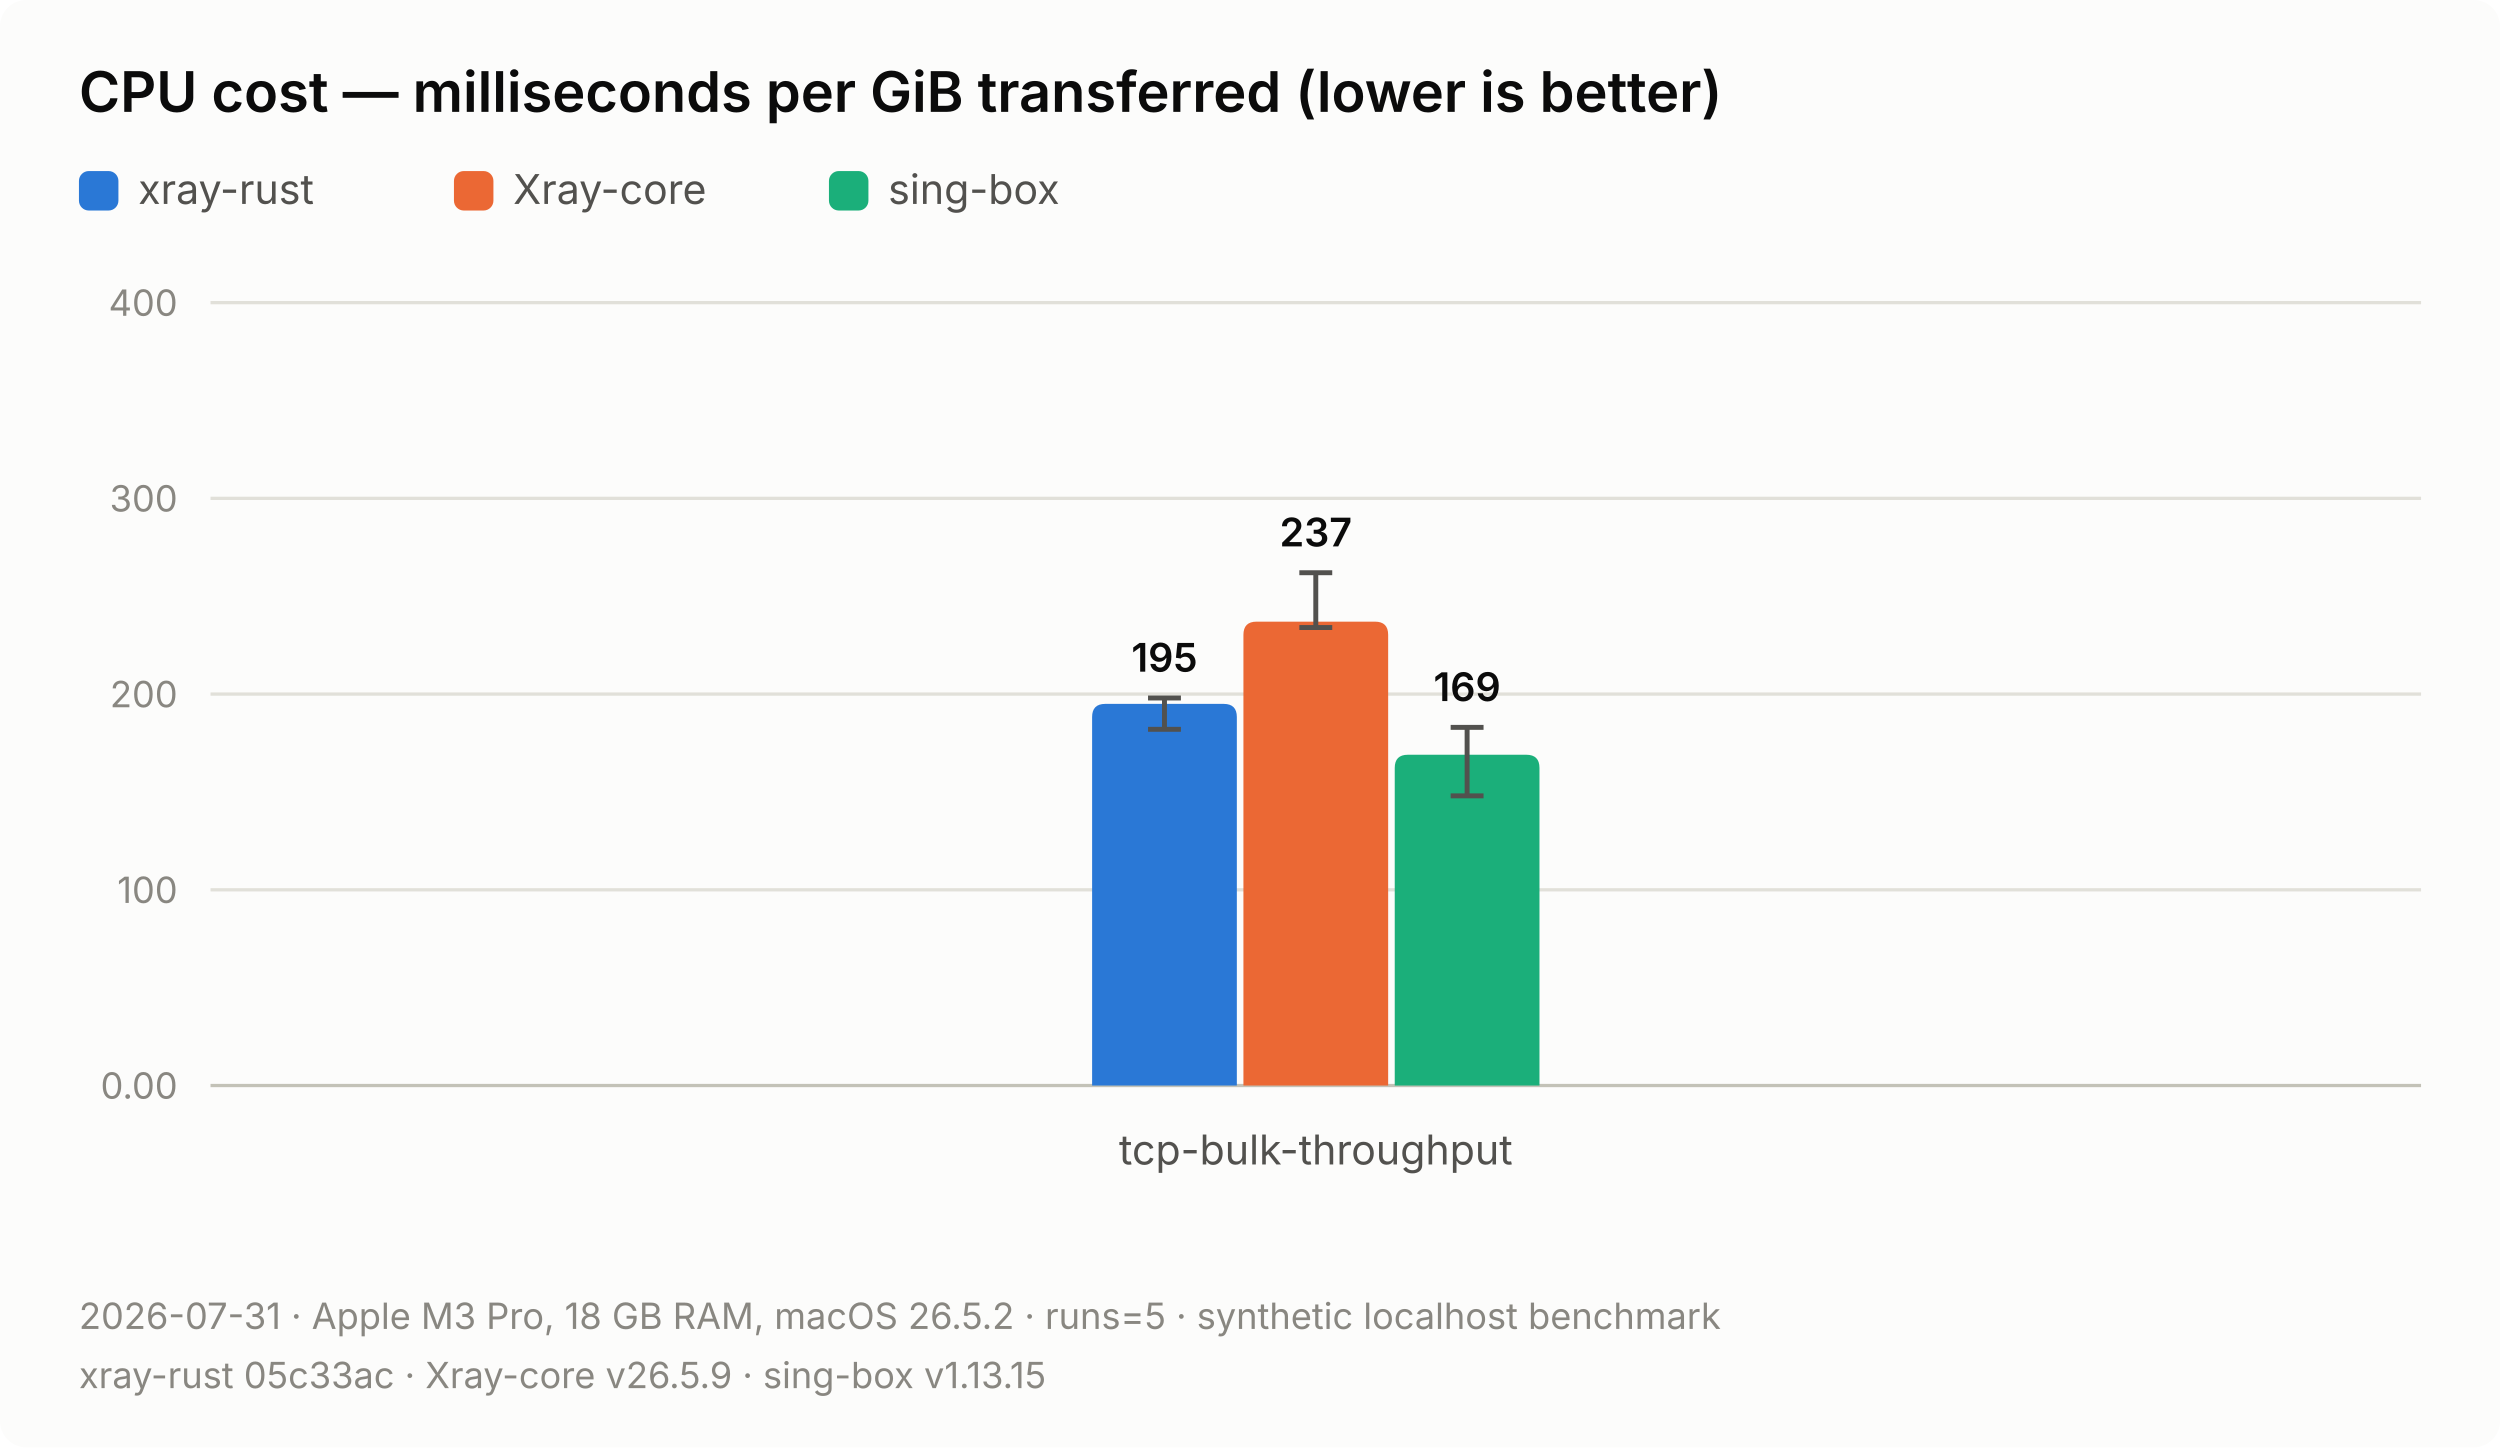
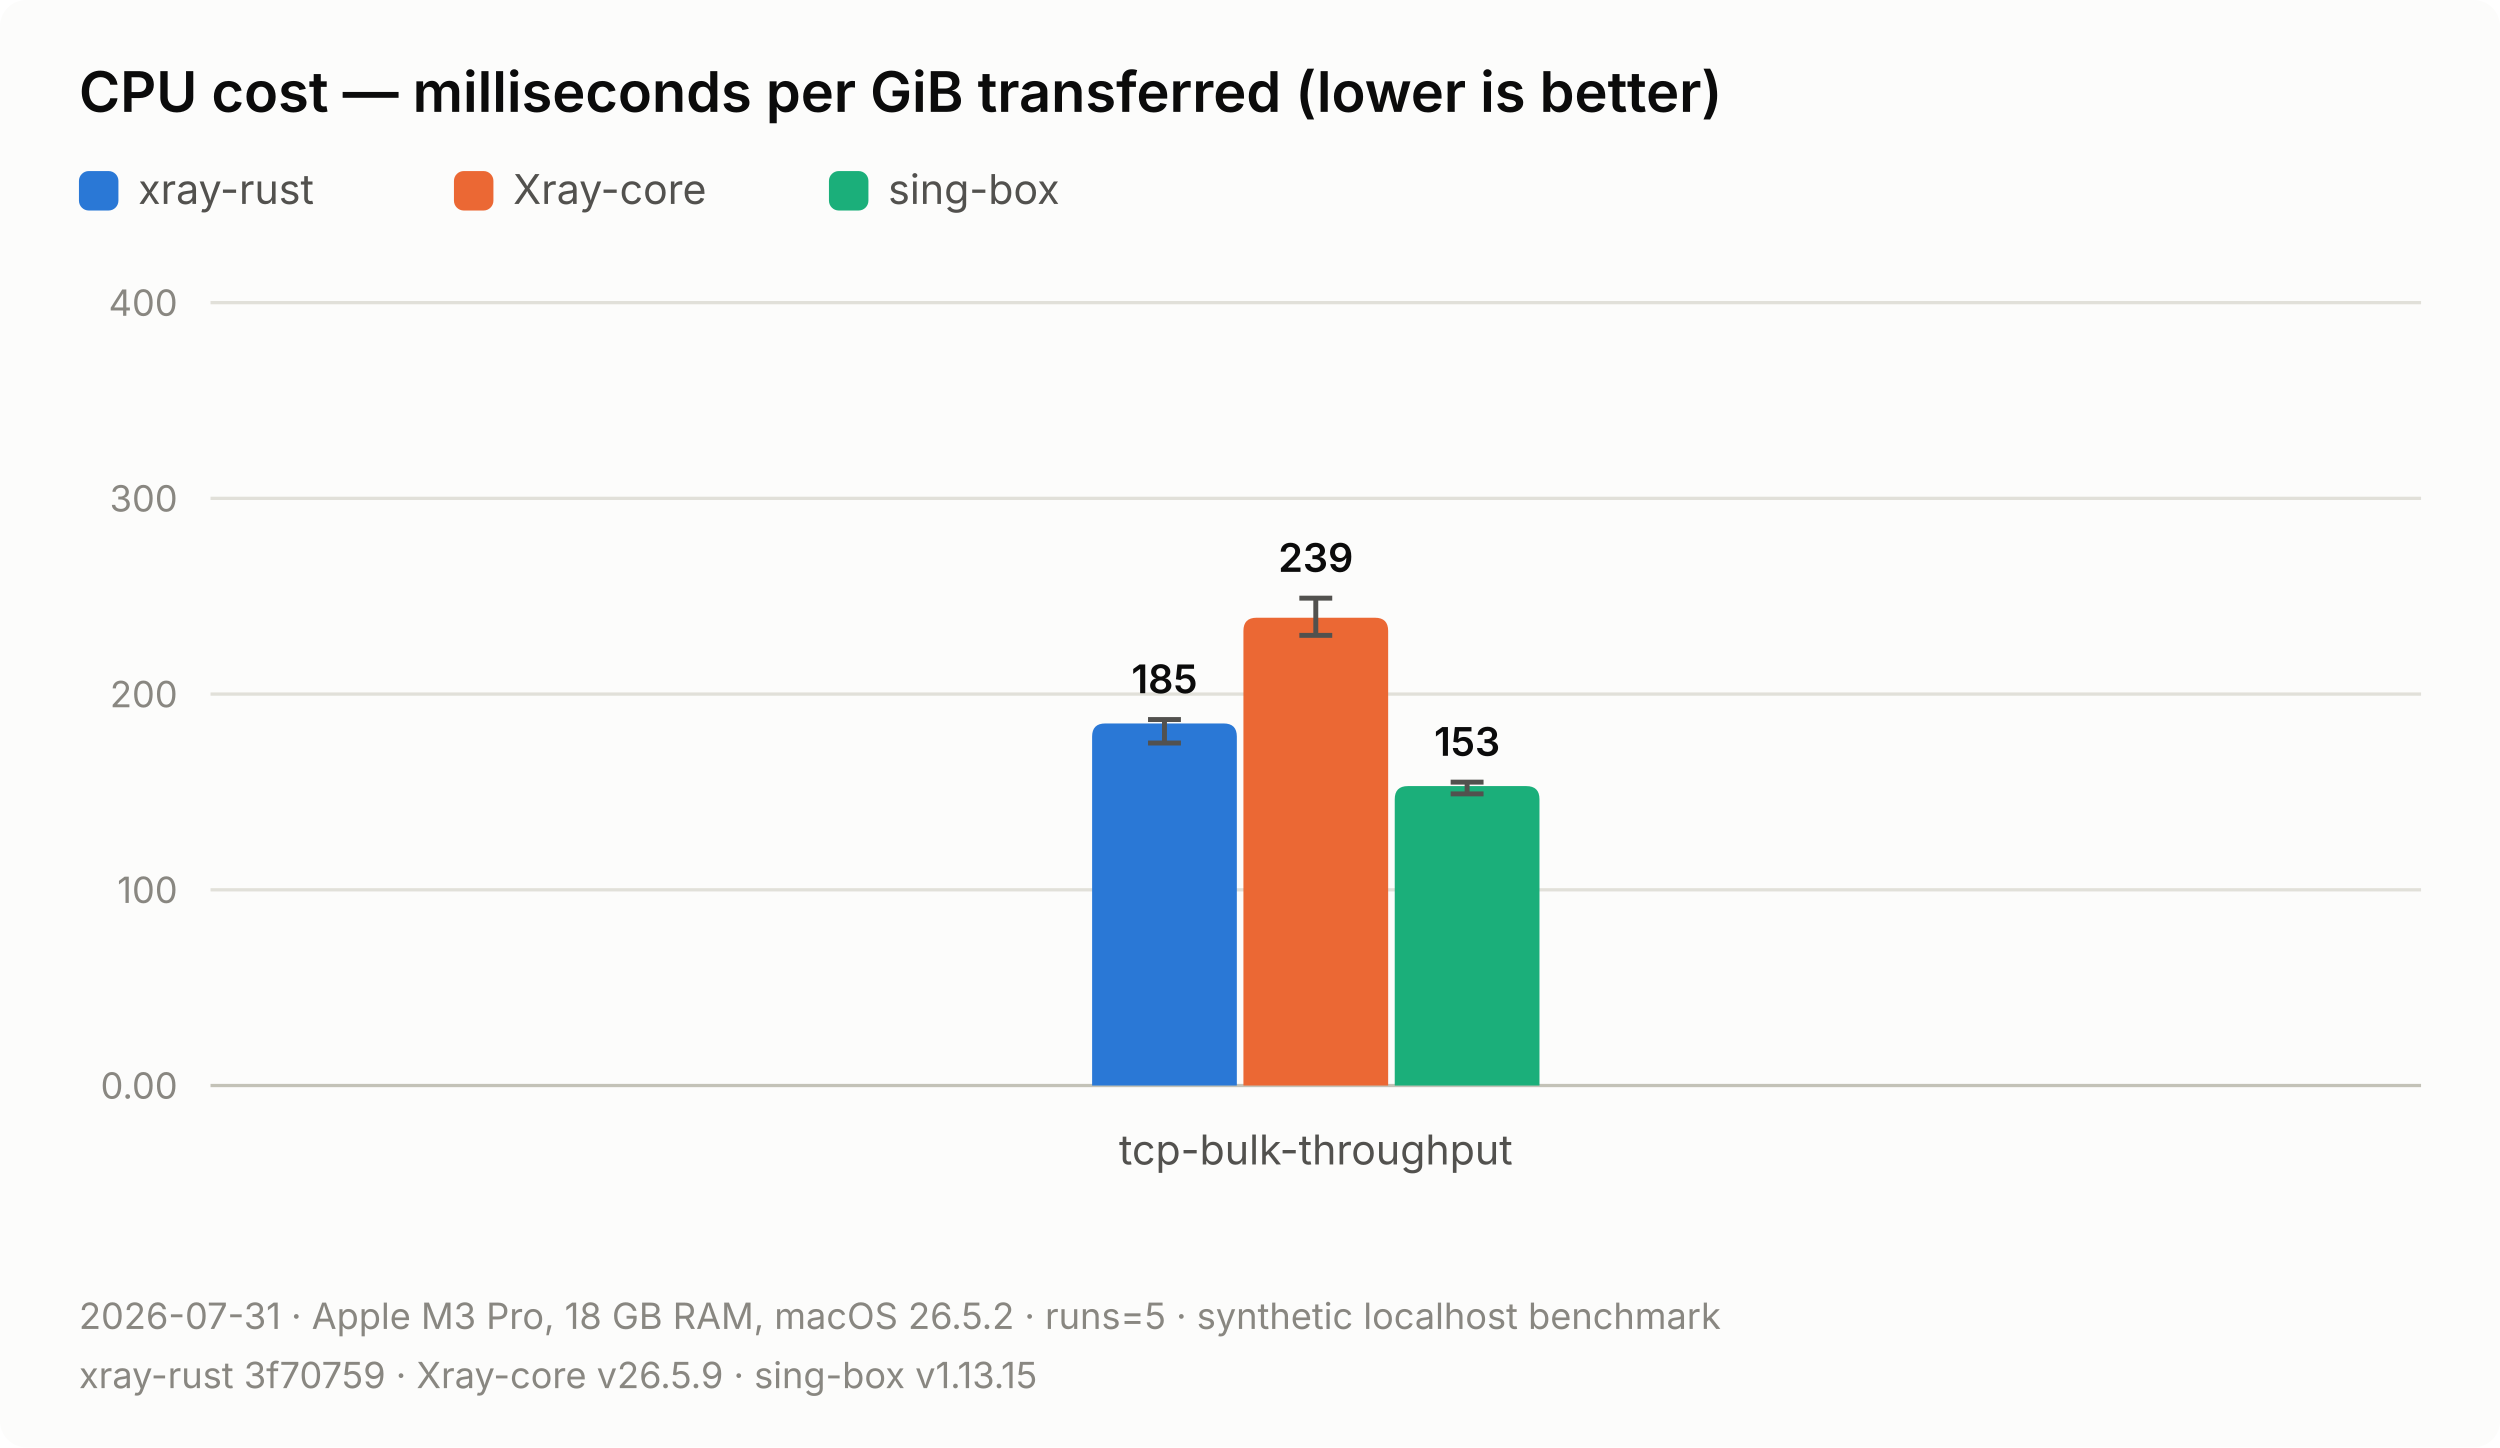
<svg xmlns="http://www.w3.org/2000/svg" width="760" height="440" viewBox="0 0 760 440" role="img" aria-label="CPU cost — milliseconds per GiB transferred (lower is better)">
  <rect width="760" height="440" fill="#fcfcfb" rx="8" />
  <text x="24" y="34" font-family="system-ui, -apple-system, 'Segoe UI', sans-serif" font-size="17" font-weight="600" fill="#0b0b0b">CPU cost — milliseconds per GiB transferred (lower is better)</text>
  <rect x="24.00" y="52" width="12" height="12" rx="3" fill="#2a78d6" />
  <text x="42.00" y="62" font-family="system-ui, -apple-system, 'Segoe UI', sans-serif" font-size="12.5" fill="#52514e">xray-rust</text>
  <rect x="138.00" y="52" width="12" height="12" rx="3" fill="#eb6834" />
  <text x="156.00" y="62" font-family="system-ui, -apple-system, 'Segoe UI', sans-serif" font-size="12.5" fill="#52514e">Xray-core</text>
  <rect x="252.00" y="52" width="12" height="12" rx="3" fill="#1baf7a" />
  <text x="270.00" y="62" font-family="system-ui, -apple-system, 'Segoe UI', sans-serif" font-size="12.5" fill="#52514e">sing-box</text>
  <text x="54" y="334.00" font-family="system-ui, -apple-system, 'Segoe UI', sans-serif" font-size="11" fill="#898781" text-anchor="end">0.00</text>
  <line x1="64" y1="270.50" x2="736" y2="270.50" stroke="#e1e0d9" stroke-width="1" />
  <text x="54" y="274.50" font-family="system-ui, -apple-system, 'Segoe UI', sans-serif" font-size="11" fill="#898781" text-anchor="end">100</text>
  <line x1="64" y1="211.00" x2="736" y2="211.00" stroke="#e1e0d9" stroke-width="1" />
  <text x="54" y="215.00" font-family="system-ui, -apple-system, 'Segoe UI', sans-serif" font-size="11" fill="#898781" text-anchor="end">200</text>
  <line x1="64" y1="151.50" x2="736" y2="151.50" stroke="#e1e0d9" stroke-width="1" />
  <text x="54" y="155.50" font-family="system-ui, -apple-system, 'Segoe UI', sans-serif" font-size="11" fill="#898781" text-anchor="end">300</text>
  <line x1="64" y1="92.00" x2="736" y2="92.00" stroke="#e1e0d9" stroke-width="1" />
  <text x="54" y="96.00" font-family="system-ui, -apple-system, 'Segoe UI', sans-serif" font-size="11" fill="#898781" text-anchor="end">400</text>
  <line x1="64" y1="330" x2="736" y2="330" stroke="#c3c2b7" stroke-width="1" />
-   <path d="M 332.00 330.00 L 332.00 217.98 Q 332.00 213.98 336.00 213.98 L 372.00 213.98 Q 376.00 213.98 376.00 217.98 L 376.00 330.00 Z" fill="#2a78d6" />
-   <line x1="354.00" y1="221.71" x2="354.00" y2="212.19" stroke="#52514e" stroke-width="1.5" />
-   <line x1="349.00" y1="221.71" x2="359.00" y2="221.71" stroke="#52514e" stroke-width="1.5" />
-   <line x1="349.00" y1="212.19" x2="359.00" y2="212.19" stroke="#52514e" stroke-width="1.5" />
-   <text x="354.00" y="204.19" font-family="system-ui, -apple-system, 'Segoe UI', sans-serif" font-size="12" font-weight="600" fill="#0b0b0b" text-anchor="middle">195</text>
-   <path d="M 378.00 330.00 L 378.00 192.98 Q 378.00 188.98 382.00 188.98 L 418.00 188.98 Q 422.00 188.98 422.00 192.98 L 422.00 330.00 Z" fill="#eb6834" />
-   <line x1="400.00" y1="190.77" x2="400.00" y2="174.11" stroke="#52514e" stroke-width="1.5" />
-   <line x1="395.00" y1="190.77" x2="405.00" y2="190.77" stroke="#52514e" stroke-width="1.5" />
-   <line x1="395.00" y1="174.11" x2="405.00" y2="174.11" stroke="#52514e" stroke-width="1.5" />
-   <text x="400.00" y="166.11" font-family="system-ui, -apple-system, 'Segoe UI', sans-serif" font-size="12" font-weight="600" fill="#0b0b0b" text-anchor="middle">237</text>
-   <path d="M 424.00 330.00 L 424.00 233.44 Q 424.00 229.44 428.00 229.44 L 464.00 229.44 Q 468.00 229.44 468.00 233.44 L 468.00 330.00 Z" fill="#1baf7a" />
-   <line x1="446.00" y1="241.94" x2="446.00" y2="221.12" stroke="#52514e" stroke-width="1.5" />
-   <line x1="441.00" y1="241.94" x2="451.00" y2="241.94" stroke="#52514e" stroke-width="1.5" />
-   <line x1="441.00" y1="221.12" x2="451.00" y2="221.12" stroke="#52514e" stroke-width="1.5" />
-   <text x="446.00" y="213.12" font-family="system-ui, -apple-system, 'Segoe UI', sans-serif" font-size="12" font-weight="600" fill="#0b0b0b" text-anchor="middle">169</text>
+   <path d="M 332.00 330.00 L 332.00 223.93 Q 332.00 219.93 336.00 219.93 L 372.00 219.93 Q 376.00 219.93 376.00 223.93 L 376.00 330.00 Z" fill="#2a78d6" />
+   <line x1="354.00" y1="225.88" x2="354.00" y2="218.74" stroke="#52514e" stroke-width="1.5" />
+   <line x1="349.00" y1="225.88" x2="359.00" y2="225.88" stroke="#52514e" stroke-width="1.5" />
+   <line x1="349.00" y1="218.74" x2="359.00" y2="218.74" stroke="#52514e" stroke-width="1.5" />
+   <text x="354.00" y="210.74" font-family="system-ui, -apple-system, 'Segoe UI', sans-serif" font-size="12" font-weight="600" fill="#0b0b0b" text-anchor="middle">185</text>
+   <path d="M 378.00 330.00 L 378.00 191.79 Q 378.00 187.79 382.00 187.79 L 418.00 187.79 Q 422.00 187.79 422.00 191.79 L 422.00 330.00 Z" fill="#eb6834" />
+   <line x1="400.00" y1="193.15" x2="400.00" y2="181.84" stroke="#52514e" stroke-width="1.5" />
+   <line x1="395.00" y1="193.15" x2="405.00" y2="193.15" stroke="#52514e" stroke-width="1.5" />
+   <line x1="395.00" y1="181.84" x2="405.00" y2="181.84" stroke="#52514e" stroke-width="1.5" />
+   <text x="400.00" y="173.84" font-family="system-ui, -apple-system, 'Segoe UI', sans-serif" font-size="12" font-weight="600" fill="#0b0b0b" text-anchor="middle">239</text>
+   <path d="M 424.00 330.00 L 424.00 242.97 Q 424.00 238.97 428.00 238.97 L 464.00 238.97 Q 468.00 238.97 468.00 242.97 L 468.00 330.00 Z" fill="#1baf7a" />
+   <line x1="446.00" y1="241.34" x2="446.00" y2="237.77" stroke="#52514e" stroke-width="1.5" />
+   <line x1="441.00" y1="241.34" x2="451.00" y2="241.34" stroke="#52514e" stroke-width="1.5" />
+   <line x1="441.00" y1="237.77" x2="451.00" y2="237.77" stroke="#52514e" stroke-width="1.5" />
+   <text x="446.00" y="229.77" font-family="system-ui, -apple-system, 'Segoe UI', sans-serif" font-size="12" font-weight="600" fill="#0b0b0b" text-anchor="middle">153</text>
  <text x="400.00" y="354" font-family="system-ui, -apple-system, 'Segoe UI', sans-serif" font-size="12.5" fill="#52514e" text-anchor="middle">tcp-bulk-throughput</text>
  <text x="24" y="404" font-family="system-ui, -apple-system, 'Segoe UI', sans-serif" font-size="11" fill="#898781">2026-07-31 · Apple M3 Pro, 18 GB RAM, macOS 26.5.2 · runs=5 · synthetic localhost benchmark</text>
-   <text x="24" y="422" font-family="system-ui, -apple-system, 'Segoe UI', sans-serif" font-size="11" fill="#898781">xray-rust 05c33ac · Xray-core v26.5.9 · sing-box v1.13.15</text>
+   <text x="24" y="422" font-family="system-ui, -apple-system, 'Segoe UI', sans-serif" font-size="11" fill="#898781">xray-rust 3f70759 · Xray-core v26.5.9 · sing-box v1.13.15</text>
</svg>
